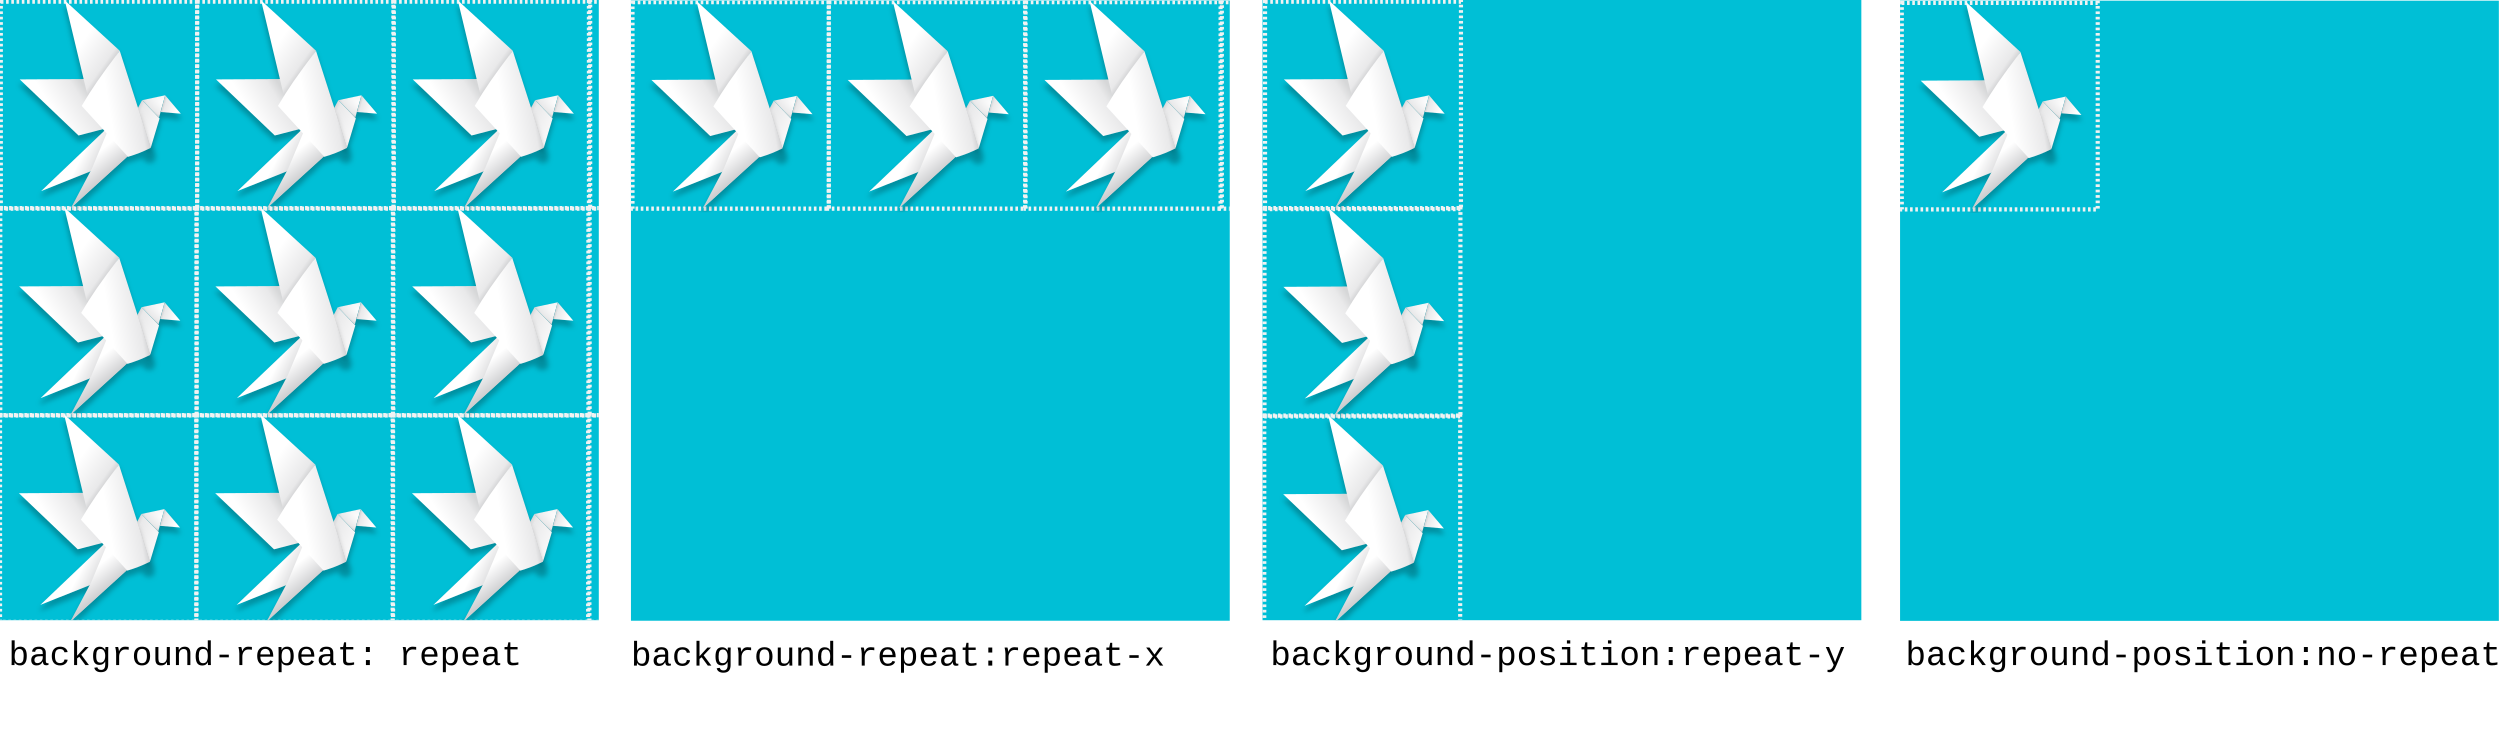
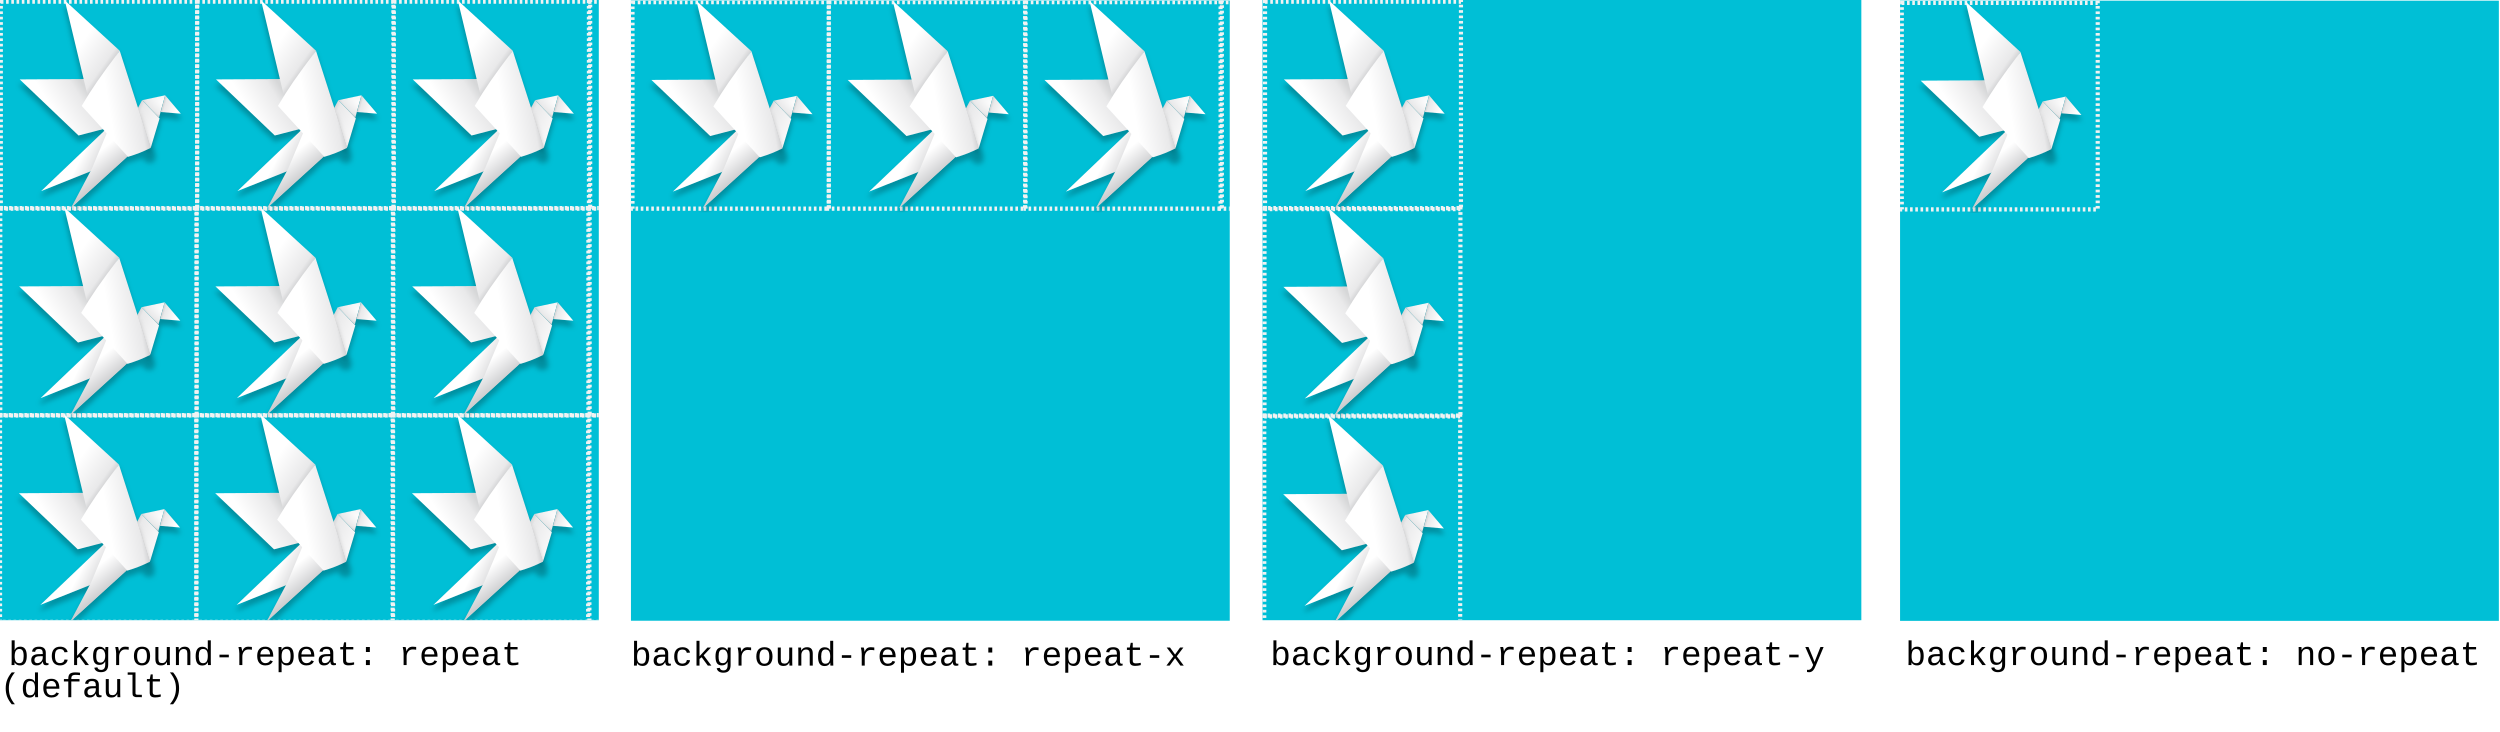
<svg xmlns="http://www.w3.org/2000/svg" xmlns:ns1="https://boxy-svg.com" xmlns:xlink="http://www.w3.org/1999/xlink" fill="none" viewBox="0 0 1169 342">
  <defs>
    <radialGradient id="gradient-4" cx="0" cy="0" r="1" gradientTransform="rotate(123.37 103.3 107.03) scale(11.735 24.1776)" gradientUnits="userSpaceOnUse">
      <stop stop-color="#fff" />
      <stop offset="0.77" stop-color="#E9E9EA" />
      <stop offset="0.99" stop-color="#C5C6C8" />
    </radialGradient>
    <linearGradient id="gradient-1" x1="247.95" x2="214.45" y1="110.61" y2="95.58" gradientUnits="userSpaceOnUse">
      <stop stop-color="#fff" />
      <stop offset="0.7" stop-color="#E9E9EA" />
      <stop offset="0.86" stop-color="#C5C6C8" />
    </linearGradient>
    <linearGradient id="gradient-2" x1="163.77" x2="188.45" y1="83.78" y2="67.98" gradientUnits="userSpaceOnUse">
      <stop stop-color="#fff" />
      <stop offset="0.77" stop-color="#E9E9EA" />
      <stop offset="1" stop-color="#D6D7D8" />
    </linearGradient>
    <linearGradient id="gradient-3" x1="179.98" x2="204.12" y1="42.67" y2="60.17" gradientUnits="userSpaceOnUse">
      <stop stop-color="#fff" />
      <stop offset="0.77" stop-color="#E9E9EA" />
      <stop offset="0.99" stop-color="#C5C6C8" />
    </linearGradient>
    <linearGradient id="gradient-5" x1="182.65" x2="202.16" y1="124.53" y2="135.05" gradientUnits="userSpaceOnUse">
      <stop stop-color="#fff" />
      <stop offset="0.39" stop-color="#E9E9EA" />
      <stop offset="0.99" stop-color="#C5C6C8" />
    </linearGradient>
    <linearGradient id="gradient-6" x1="187.39" x2="200.59" y1="124.28" y2="141.19" gradientUnits="userSpaceOnUse">
      <stop stop-color="#fff" />
      <stop offset="0.39" stop-color="#E9E9EA" />
      <stop offset="0.99" stop-color="#C5C6C8" />
    </linearGradient>
    <linearGradient id="gradient-7" x1="205.68" x2="233.97" y1="76.29" y2="71.35" gradientUnits="userSpaceOnUse">
      <stop stop-color="#fff" />
      <stop offset="0.77" stop-color="#E9E9EA" />
      <stop offset="0.99" stop-color="#C5C6C8" />
    </linearGradient>
    <linearGradient id="gradient-8" x1="258.42" x2="246.25" y1="85.08" y2="81.38" gradientUnits="userSpaceOnUse">
      <stop stop-color="#fff" />
      <stop offset="0.77" stop-color="#E9E9EA" />
      <stop offset="0.99" stop-color="#C5C6C8" />
    </linearGradient>
    <filter id="filter4_d" width="130.86" height="177.76" x="134.66" y="-3.7" color-interpolation-filters="sRGB" filterUnits="userSpaceOnUse">
      <feFlood flood-opacity="0" result="BackgroundImageFix" />
      <feColorMatrix in="SourceAlpha" values="0 0 0 0 0 0 0 0 0 0 0 0 0 0 0 0 0 0 127 0" />
      <feOffset dy="4" />
      <feGaussianBlur stdDeviation="2" />
      <feColorMatrix values="0 0 0 0 0 0 0 0 0 0 0 0 0 0 0 0 0 0 0.25 0" />
      <feBlend in2="BackgroundImageFix" result="effect1_dropShadow" />
      <feBlend in="SourceGraphic" in2="effect1_dropShadow" result="shape" />
    </filter>
    <filter id="filter5_d" width="26.6" height="40.86" x="215.86" y="81.74" color-interpolation-filters="sRGB" filterUnits="userSpaceOnUse">
      <feFlood flood-opacity="0" result="BackgroundImageFix" />
      <feColorMatrix in="SourceAlpha" values="0 0 0 0 0 0 0 0 0 0 0 0 0 0 0 0 0 0 127 0" />
      <feOffset dy="4" />
      <feGaussianBlur stdDeviation="2" />
      <feColorMatrix values="0 0 0 0 0 0 0 0 0 0 0 0 0 0 0 0 0 0 0.25 0" />
      <feBlend in2="BackgroundImageFix" result="effect1_dropShadow" />
      <feBlend in="SourceGraphic" in2="effect1_dropShadow" result="shape" />
    </filter>
    <symbol id="bird" viewBox="0 0 100 100" ns1:pinned="true">
      <g id="g-1" transform="matrix(.63215 0 0 .63168 -86.31 -.77)">
        <rect width="149.72" height="152.87" x="141.13" y="4.01" style="fill:transparent;stroke:#f2f2f2;paint-order:fill;stroke-dasharray:2px;stroke-width:3.165px" />
        <g id="g-2" filter="url(#filter4_d)" transform="translate(16.88 .06)">
          <path id="path-1" fill="url(#gradient-1)" d="M205.68 124.26l33.11-12.72 6.54-21.17-13.35-13.48-26.3 47.37z" style="stroke-width:4.747px;paint-order:fill;stroke-dasharray:4px" />
          <g id="g-3" filter="url(#filter5_d)">
            <path fill="#C4C4C4" d="M228.76 82.45l-7.13 10.4 16.83 19.2-9.7-29.6z" style="stroke-width:4.747px;paint-order:fill;stroke-dasharray:4px" />
          </g>
          <path id="path-2" fill="url(#gradient-2)" d="M138.66 61.52l44.85 41.54 29.52-7.45-21.53-34.39-52.84.3z" style="stroke-width:4.747px;paint-order:fill;stroke-dasharray:4px" />
          <path id="path-3" fill="url(#gradient-3)" fill-rule="evenodd" d="M173.06 3.06l41.87 37.24-23.38 37.8-18.5-75.04z" clip-rule="evenodd" style="stroke-width:4.747px;paint-order:fill;stroke-dasharray:4px" />
          <path id="path-4" fill="url(#gradient-4)" d="M231.98 76.89l12.88 13.02 4.73-16.64-17.6 3.62z" style="stroke-width:4.747px;paint-order:fill;stroke-dasharray:4px" />
          <path id="path-5" fill="url(#gradient-5)" d="M154.98 144.2l52.5-48.65 12 12.95-41.63 47.8 42.6-37.45-65.47 25.35z" style="stroke-width:4.747px;paint-order:fill;stroke-dasharray:4px" />
          <path id="path-6" fill="url(#gradient-6)" d="M207.38 95.95l16.29 20.18-45.9 40.56 16.06-29.4 13.55-31.34z" style="stroke-width:4.747px;paint-order:fill;stroke-dasharray:4px" />
          <path id="path-7" fill="url(#gradient-7)" d="M214.93 40.3c-14.54 18.63-21.3 28.03-29.02 40.84l35.4 37.7c7.3-2.18 11.06-3.66 17.35-6.66L214.93 40.3z" style="stroke-width:4.747px;paint-order:fill;stroke-dasharray:4px" />
          <path id="path-8" fill="url(#gradient-8)" d="M261.52 86.9l-11.93-13.63-3.46 12.4 15.39 1.24z" style="stroke-width:4.747px;paint-order:fill;stroke-dasharray:4px" />
        </g>
      </g>
    </symbol>
    <symbol id="base">
      <rect width="280" height="290" fill="#00BFD6" style="" />
    </symbol>
    <clipPath id="clip-1">
      <rect width="280" height="290" x="0" y="0" />
    </clipPath>
    <clipPath id="clip-2">
      <rect width="280" height="290" x="300" y="0" />
    </clipPath>
    <clipPath id="clip-3">
      <rect width="280" height="290" x="794" y="0" />
    </clipPath>
    <clipPath id="clip-4">
      <rect width="280" height="290" x="794" y="0" />
    </clipPath>
    <style>
      text{font-weight: 500;font-family:'Roboto Mono','Courier New', Courier, monospace;white-space:pre;word-spacing:0}
    </style>
  </defs>
  <g>
    <g id="unit-1" clip-path="url(#clip-1)">
      <use transform="matrix(1, 0, 0, 1, 0, 0)" xlink:href="#base" />
      <use width="100" height="100" transform="matrix(0.97, 0, 0, 1, -2.435762, -1)" xlink:href="#bird" />
      <use width="100" height="100" transform="matrix(0.97, 0, 0, 1, 89.34241, -1)" xlink:href="#bird" />
      <use width="100" height="100" transform="matrix(0.97, 0, 0, 1, 181.3442, -1)" xlink:href="#bird" />
      <use width="100" height="100" transform="matrix(0.97, 0, 0, 1, 272.5572, -1)" xlink:href="#bird" />
      <use width="100" height="100" transform="matrix(0.97, 0, 0, 1, -2.68415, 95.8)" xlink:href="#bird" />
      <use width="100" height="100" transform="matrix(0.97, 0, 0, 1, 89.09402, 95.8)" xlink:href="#bird" />
      <use width="100" height="100" transform="matrix(0.97, 0, 0, 1, 181.0958, 95.8)" xlink:href="#bird" />
      <use width="100" height="100" transform="matrix(0.97, 0, 0, 1, 272.3088, 95.8)" xlink:href="#bird" />
      <use width="100" height="100" transform="matrix(0.97, 0, 0, 1, -2.799472, 192.5)" xlink:href="#bird" />
      <use width="100" height="100" transform="matrix(0.97, 0, 0, 1, 88.9787, 192.5)" xlink:href="#bird" />
      <use width="100" height="100" transform="matrix(0.97, 0, 0, 1, 180.9805, 192.5)" xlink:href="#bird" />
      <use width="100" height="100" transform="matrix(0.97, 0, 0, 1, 272.1935, 192.5)" xlink:href="#bird" />
    </g>
    <text fill="#000" font-size="15" letter-spacing="0em" style="white-space: pre;">
      <tspan x="4" y="311" style="font-size: 16px; word-spacing: 0px;">background-repeat: repeat  </tspan>
+       <tspan x="0" y="326" style="font-size: 16px; word-spacing: 0px;">(default)</tspan>
    </text>
  </g>
  <g transform="matrix(1, 0, 0, 1, -4.967226, 0.24343)">
    <use transform="matrix(1, 0, 0, 1, 300, 0)" xlink:href="#base" />
    <g id="unit-2" clip-path="url(#clip-2)">
      <g>
        <use width="100" height="100" transform="matrix(0.97, 0, 0, 1, 297.9051, -1)" xlink:href="#bird" />
        <use width="100" height="100" transform="matrix(0.97, 0, 0, 1, 389.6833, -1)" xlink:href="#bird" />
        <use width="100" height="100" transform="matrix(0.97, 0, 0, 1, 481.6851, -1)" xlink:href="#bird" />
        <use width="100" height="100" transform="matrix(0.97, 0, 0, 1, 572.898, -1)" xlink:href="#bird" />
      </g>
    </g>
    <text fill="#000" font-size="15" letter-spacing="0em" style="white-space: pre;" x="0" y="0">
-       <tspan x="300" y="311" style="font-size: 16px; word-spacing: 0px;">background-repeat:repeat-x</tspan>
+       <tspan x="300" y="311" style="font-size: 16px; word-spacing: 0px;">background-repeat: repeat-x</tspan>
    </text>
  </g>
  <g transform="matrix(1, 0, 0, 1, -1, 0)">
    <g id="unit-3" clip-path="url(#clip-3)" transform="matrix(1, 0, 0, 1, -202.64, 0)">
      <use transform="matrix(1, 0, 0, 1, 794, 0)" xlink:href="#base" />
      <use width="100" height="100" transform="matrix(0.967917, 0, 0, 1, 792.3637, -1)" xlink:href="#bird" />
      <use width="100" height="100" transform="matrix(0.967917, 0, 0, 1, 792.1154, 96)" xlink:href="#bird" />
      <use width="100" height="100" transform="matrix(0.967917, 0, 0, 1, 792, 192.9481)" xlink:href="#bird" />
    </g>
    <text fill="#000" font-size="15" letter-spacing="0em" style="white-space: pre;" x="0" y="0">
-       <tspan x="595" y="311" style="font-size: 16px; word-spacing: 0px;">background-position:repeat-y</tspan>
+       <tspan x="595" y="311" style="font-size: 16px; word-spacing: 0px;">background-repeat: repeat-y</tspan>
    </text>
  </g>
  <g transform="matrix(1, 0, 0, 1, 1, 0)">
    <g id="unit-4" clip-path="url(#clip-4)" transform="matrix(1, 0, 0, 1, 93.468, 0.30918)">
      <use transform="matrix(1, 0, 0, 1, 794, 0)" xlink:href="#base" />
      <use width="100" height="100" transform="matrix(0.967917, 0, 0, 1, 792, -0.720255)" xlink:href="#bird" />
    </g>
    <text fill="#000" font-size="15" letter-spacing="0em" style="white-space: pre;" x="0" y="0">
-       <tspan x="890" y="311" style="font-size: 16px; word-spacing: 0px;">background-position:no-repeat</tspan>
+       <tspan x="890" y="311" style="font-size: 16px; word-spacing: 0px;">background-repeat: no-repeat</tspan>
    </text>
  </g>
</svg>
